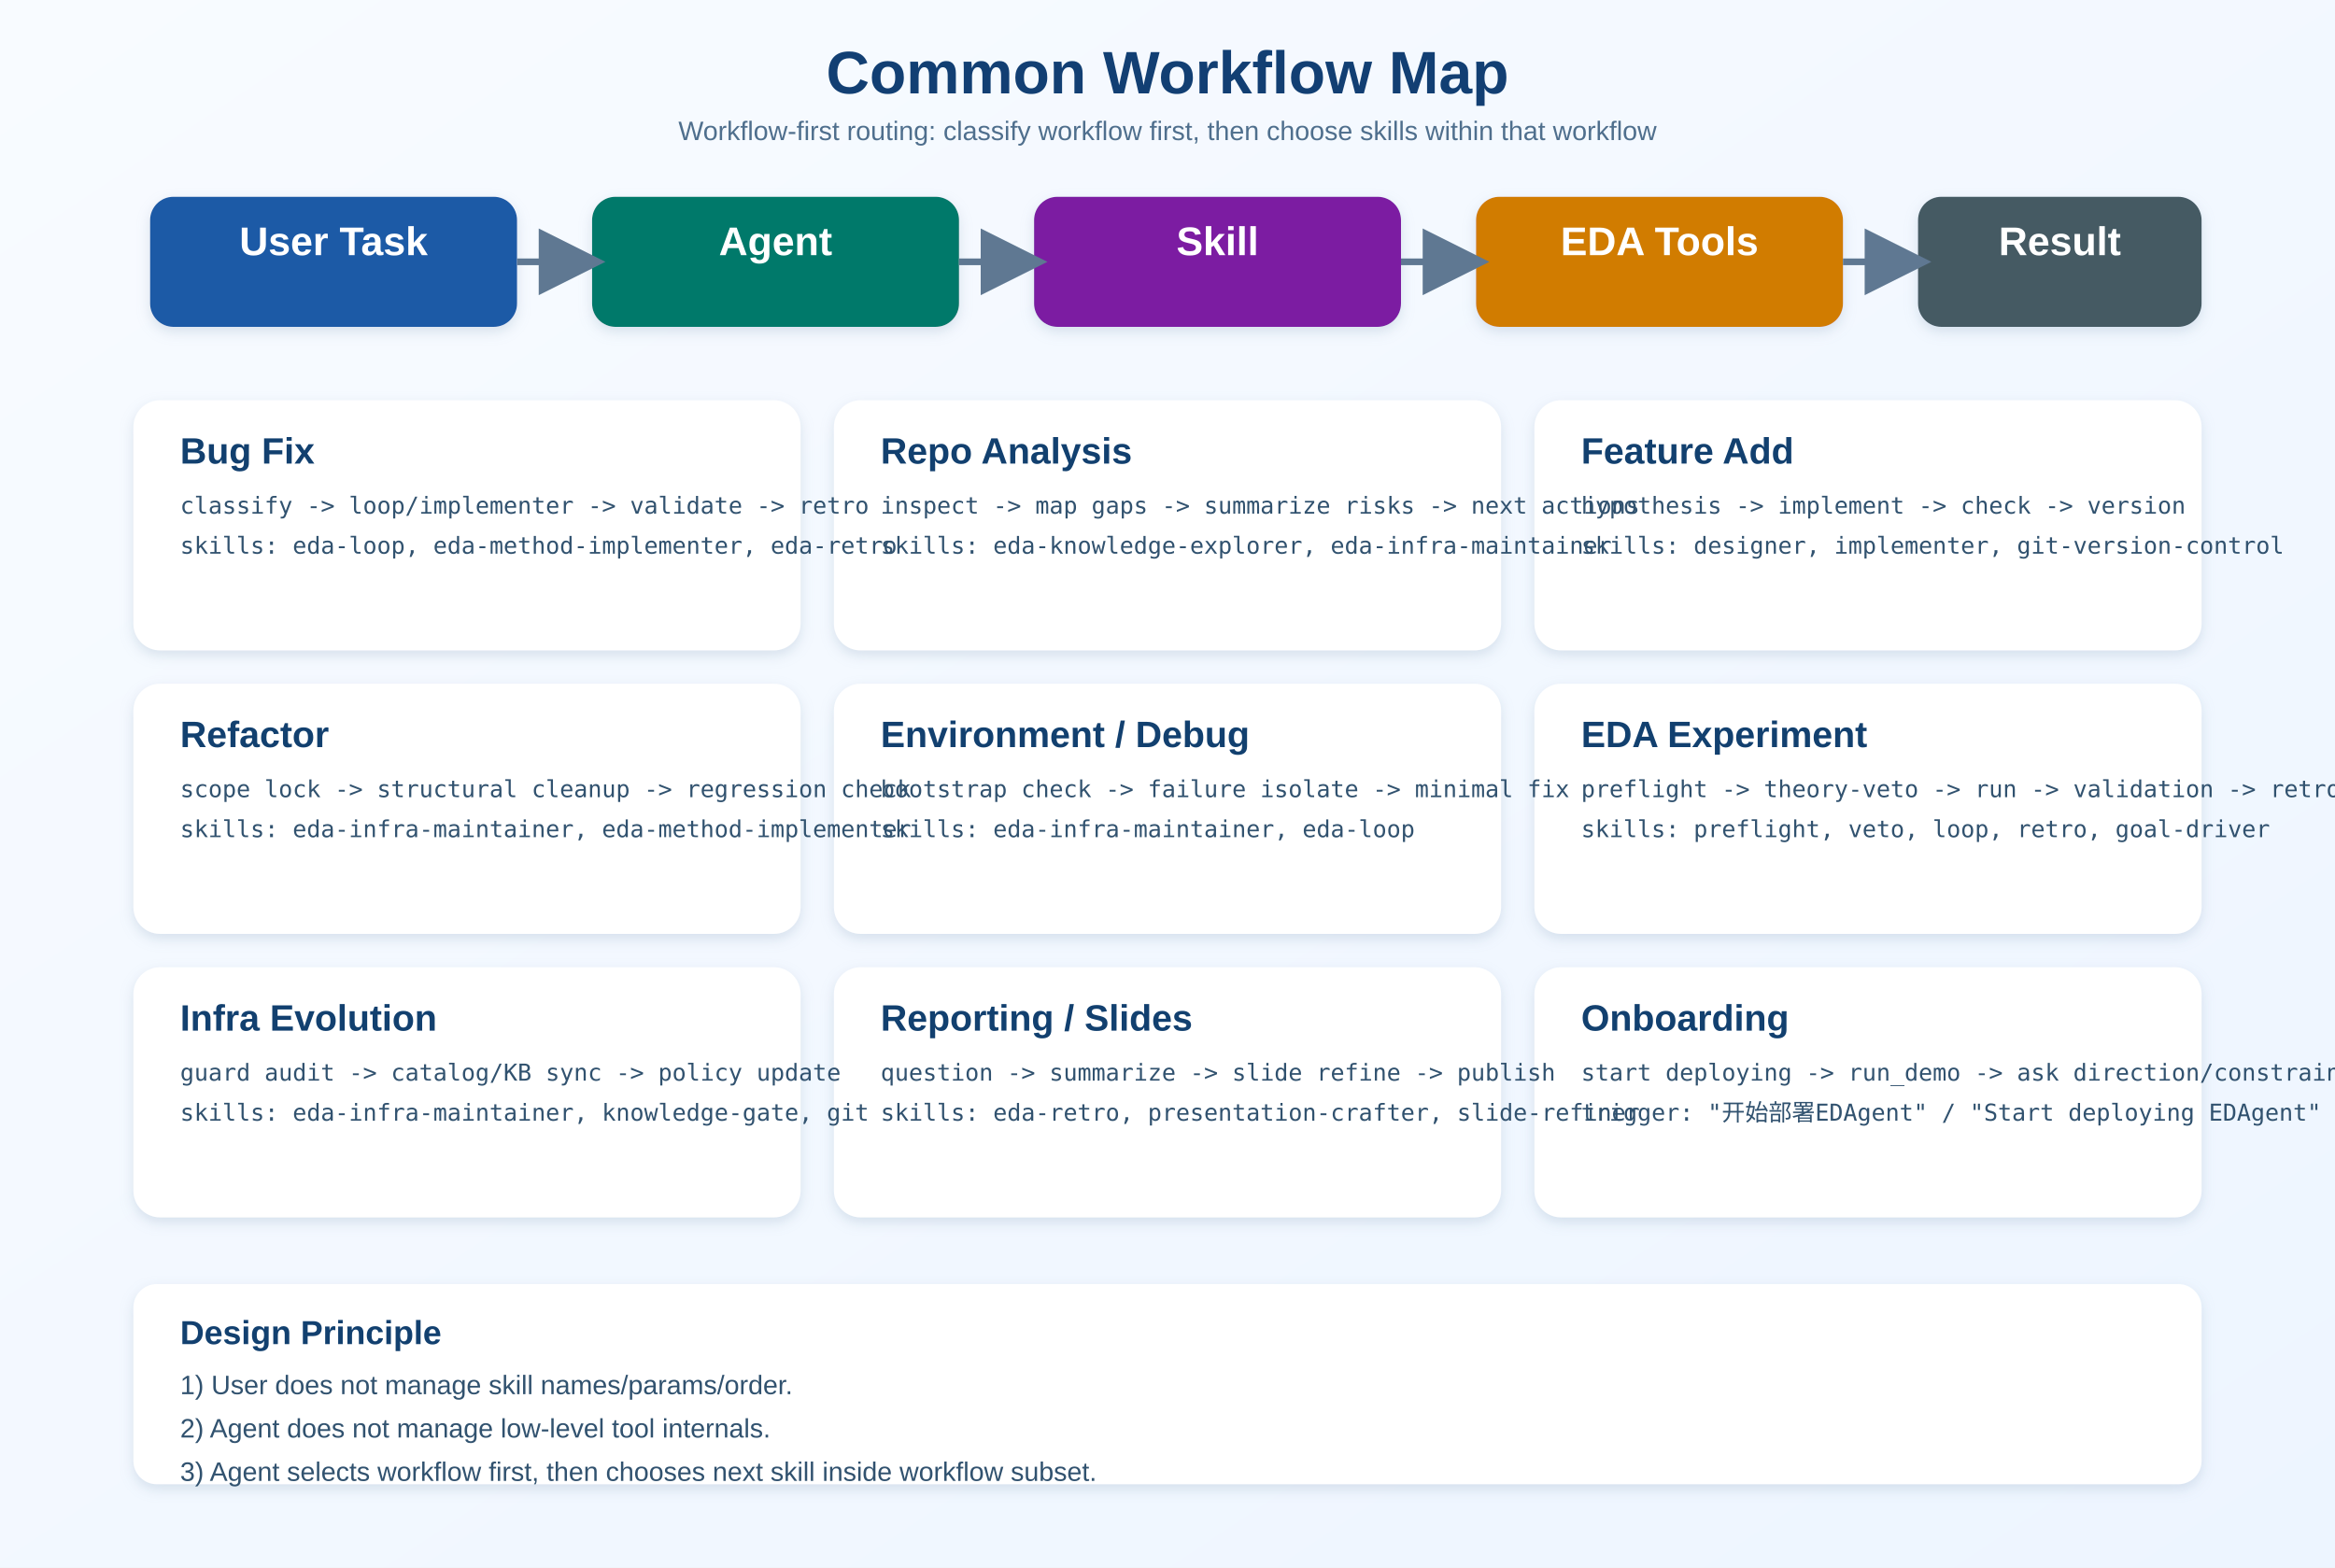
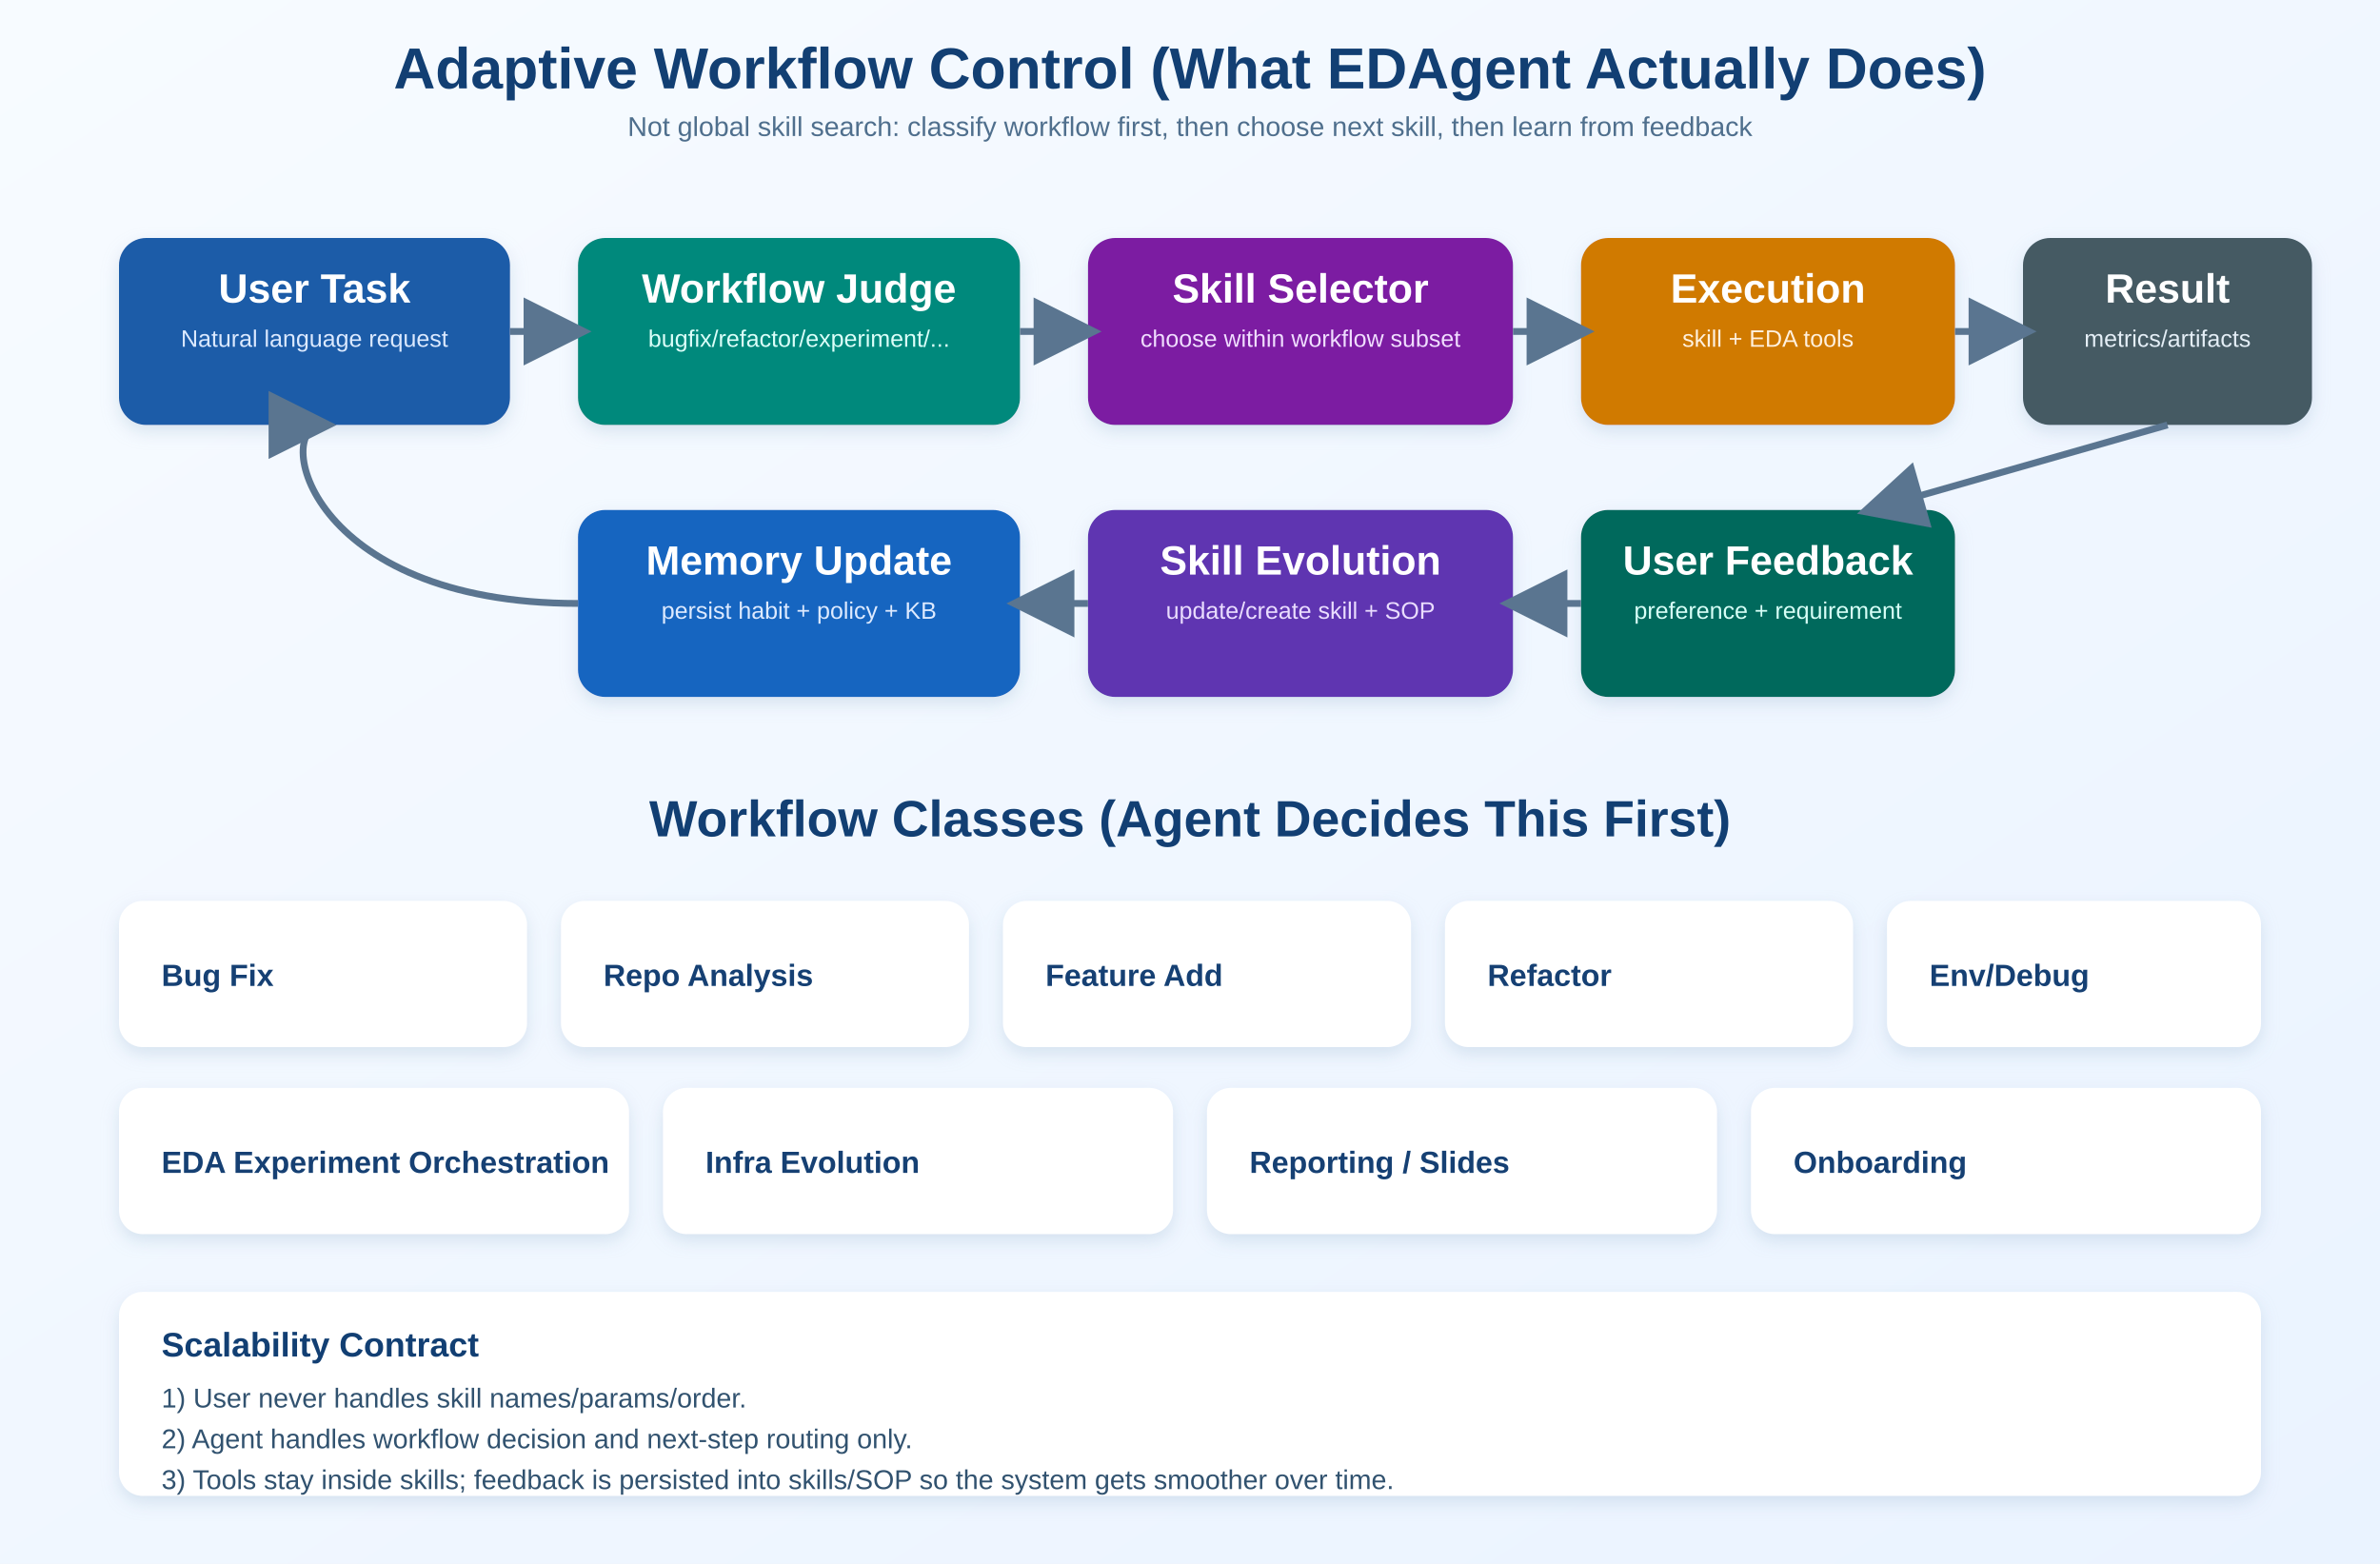
- <svg xmlns="http://www.w3.org/2000/svg" width="1400" height="940" viewBox="0 0 1400 940" role="img" aria-label="EDAgent common workflows">
+ <svg xmlns="http://www.w3.org/2000/svg" width="1400" height="920" viewBox="0 0 1400 920" role="img" aria-label="Workflow-first adaptive loop">
  <defs>
-     <linearGradient id="bg2" x1="0" y1="0" x2="1" y2="1">
-       <stop offset="0%" stop-color="#f8fbff" />
-       <stop offset="100%" stop-color="#edf5ff" />
+     <linearGradient id="bg" x1="0" y1="0" x2="1" y2="1">
+       <stop offset="0%" stop-color="#f7fbff" />
+       <stop offset="100%" stop-color="#eaf3ff" />
    </linearGradient>
-     <filter id="sd" x="-20%" y="-20%" width="140%" height="160%">
-       <feDropShadow dx="0" dy="3" stdDeviation="4" flood-color="#9fb3c8" flood-opacity="0.35" />
+     <filter id="shadow" x="-20%" y="-20%" width="140%" height="160%">
+       <feDropShadow dx="0" dy="4" stdDeviation="5" flood-color="#a5b9d0" flood-opacity="0.35" />
    </filter>
-     <marker id="a" markerWidth="10" markerHeight="10" refX="8" refY="5" orient="auto">
-       <path d="M0,0 L10,5 L0,10 z" fill="#5f7892" />
+     <marker id="arrow" markerWidth="10" markerHeight="10" refX="8" refY="5" orient="auto">
+       <path d="M0,0 L10,5 L0,10 z" fill="#5a7590" />
    </marker>
  </defs>
-   <rect x="0" y="0" width="1400" height="940" fill="url(#bg2)" />
-   <text x="700" y="56" text-anchor="middle" font-family="Segoe UI, Arial" font-size="36" font-weight="700" fill="#123f73">Common Workflow Map</text>
-   <text x="700" y="84" text-anchor="middle" font-family="Segoe UI, Arial" font-size="16" fill="#4f6f8d">Workflow-first routing: classify workflow first, then choose skills within that workflow</text>
-   <g filter="url(#sd)">
-     <rect x="90" y="118" width="220" height="78" rx="14" fill="#1e5aa6" />
-     <rect x="355" y="118" width="220" height="78" rx="14" fill="#00796b" />
-     <rect x="620" y="118" width="220" height="78" rx="14" fill="#7b1fa2" />
-     <rect x="885" y="118" width="220" height="78" rx="14" fill="#d17b00" />
-     <rect x="1150" y="118" width="170" height="78" rx="14" fill="#455a64" />
+   <rect width="1400" height="920" fill="url(#bg)" />
+   <text x="700" y="52" text-anchor="middle" font-family="Segoe UI, Arial" font-size="34" font-weight="700" fill="#123f73">Adaptive Workflow Control (What EDAgent Actually Does)</text>
+   <text x="700" y="80" text-anchor="middle" font-family="Segoe UI, Arial" font-size="16" fill="#4f6f8d">Not global skill search: classify workflow first, then choose next skill, then learn from feedback</text>
+   <g filter="url(#shadow)">
+     <rect x="70" y="140" width="230" height="110" rx="16" fill="#1f5ca8" />
+     <rect x="340" y="140" width="260" height="110" rx="16" fill="#00897b" />
+     <rect x="640" y="140" width="250" height="110" rx="16" fill="#7b1fa2" />
+     <rect x="930" y="140" width="220" height="110" rx="16" fill="#d07a00" />
+     <rect x="1190" y="140" width="170" height="110" rx="16" fill="#455a64" />
+     <rect x="930" y="300" width="220" height="110" rx="16" fill="#00695c" />
+     <rect x="640" y="300" width="250" height="110" rx="16" fill="#5e35b1" />
+     <rect x="340" y="300" width="260" height="110" rx="16" fill="#1565c0" />
  </g>
-   <text x="200" y="153" text-anchor="middle" font-family="Segoe UI, Arial" font-size="24" font-weight="700" fill="#fff">User Task</text>
-   <text x="465" y="153" text-anchor="middle" font-family="Segoe UI, Arial" font-size="24" font-weight="700" fill="#fff">Agent</text>
-   <text x="730" y="153" text-anchor="middle" font-family="Segoe UI, Arial" font-size="24" font-weight="700" fill="#fff">Skill</text>
-   <text x="995" y="153" text-anchor="middle" font-family="Segoe UI, Arial" font-size="24" font-weight="700" fill="#fff">EDA Tools</text>
-   <text x="1235" y="153" text-anchor="middle" font-family="Segoe UI, Arial" font-size="24" font-weight="700" fill="#fff">Result</text>
-   <line x1="310" y1="157" x2="355" y2="157" stroke="#5f7892" stroke-width="4" marker-end="url(#a)" />
-   <line x1="575" y1="157" x2="620" y2="157" stroke="#5f7892" stroke-width="4" marker-end="url(#a)" />
-   <line x1="840" y1="157" x2="885" y2="157" stroke="#5f7892" stroke-width="4" marker-end="url(#a)" />
-   <line x1="1105" y1="157" x2="1150" y2="157" stroke="#5f7892" stroke-width="4" marker-end="url(#a)" />
-   <g filter="url(#sd)">
-     <rect x="80" y="240" width="400" height="150" rx="16" fill="#ffffff" />
-     <rect x="500" y="240" width="400" height="150" rx="16" fill="#ffffff" />
-     <rect x="920" y="240" width="400" height="150" rx="16" fill="#ffffff" />
-     <rect x="80" y="410" width="400" height="150" rx="16" fill="#ffffff" />
-     <rect x="500" y="410" width="400" height="150" rx="16" fill="#ffffff" />
-     <rect x="920" y="410" width="400" height="150" rx="16" fill="#ffffff" />
-     <rect x="80" y="580" width="400" height="150" rx="16" fill="#ffffff" />
-     <rect x="500" y="580" width="400" height="150" rx="16" fill="#ffffff" />
-     <rect x="920" y="580" width="400" height="150" rx="16" fill="#ffffff" />
+   <text x="185" y="178" text-anchor="middle" font-family="Segoe UI, Arial" font-size="24" font-weight="700" fill="#fff">User Task</text>
+   <text x="185" y="204" text-anchor="middle" font-family="Segoe UI, Arial" font-size="14" fill="#dbe9ff">Natural language request</text>
+   <text x="470" y="178" text-anchor="middle" font-family="Segoe UI, Arial" font-size="24" font-weight="700" fill="#fff">Workflow Judge</text>
+   <text x="470" y="204" text-anchor="middle" font-family="Segoe UI, Arial" font-size="14" fill="#dbfff9">bugfix/refactor/experiment/...</text>
+   <text x="765" y="178" text-anchor="middle" font-family="Segoe UI, Arial" font-size="24" font-weight="700" fill="#fff">Skill Selector</text>
+   <text x="765" y="204" text-anchor="middle" font-family="Segoe UI, Arial" font-size="14" fill="#f0ddff">choose within workflow subset</text>
+   <text x="1040" y="178" text-anchor="middle" font-family="Segoe UI, Arial" font-size="24" font-weight="700" fill="#fff">Execution</text>
+   <text x="1040" y="204" text-anchor="middle" font-family="Segoe UI, Arial" font-size="14" fill="#fff0dd">skill + EDA tools</text>
+   <text x="1275" y="178" text-anchor="middle" font-family="Segoe UI, Arial" font-size="24" font-weight="700" fill="#fff">Result</text>
+   <text x="1275" y="204" text-anchor="middle" font-family="Segoe UI, Arial" font-size="14" fill="#e4eef6">metrics/artifacts</text>
+   <text x="1040" y="338" text-anchor="middle" font-family="Segoe UI, Arial" font-size="24" font-weight="700" fill="#fff">User Feedback</text>
+   <text x="1040" y="364" text-anchor="middle" font-family="Segoe UI, Arial" font-size="14" fill="#d7fff7">preference + requirement</text>
+   <text x="765" y="338" text-anchor="middle" font-family="Segoe UI, Arial" font-size="24" font-weight="700" fill="#fff">Skill Evolution</text>
+   <text x="765" y="364" text-anchor="middle" font-family="Segoe UI, Arial" font-size="14" fill="#eaddff">update/create skill + SOP</text>
+   <text x="470" y="338" text-anchor="middle" font-family="Segoe UI, Arial" font-size="24" font-weight="700" fill="#fff">Memory Update</text>
+   <text x="470" y="364" text-anchor="middle" font-family="Segoe UI, Arial" font-size="14" fill="#ddeaff">persist habit + policy + KB</text>
+   <line x1="300" y1="195" x2="340" y2="195" stroke="#5a7590" stroke-width="4" marker-end="url(#arrow)" />
+   <line x1="600" y1="195" x2="640" y2="195" stroke="#5a7590" stroke-width="4" marker-end="url(#arrow)" />
+   <line x1="890" y1="195" x2="930" y2="195" stroke="#5a7590" stroke-width="4" marker-end="url(#arrow)" />
+   <line x1="1150" y1="195" x2="1190" y2="195" stroke="#5a7590" stroke-width="4" marker-end="url(#arrow)" />
+   <line x1="1275" y1="250" x2="1100" y2="300" stroke="#5a7590" stroke-width="4" marker-end="url(#arrow)" />
+   <line x1="930" y1="355" x2="890" y2="355" stroke="#5a7590" stroke-width="4" marker-end="url(#arrow)" />
+   <line x1="640" y1="355" x2="600" y2="355" stroke="#5a7590" stroke-width="4" marker-end="url(#arrow)" />
+   <path d="M340,355 C180,355 160,250 190,250" fill="none" stroke="#5a7590" stroke-width="4" marker-end="url(#arrow)" />
+   <text x="700" y="492" text-anchor="middle" font-family="Segoe UI, Arial" font-size="30" font-weight="700" fill="#123f73">Workflow Classes (Agent Decides This First)</text>
+   <g filter="url(#shadow)" font-family="Segoe UI, Arial" font-size="18" font-weight="700" fill="#123f73">
+     <rect x="70" y="530" width="240" height="86" rx="14" fill="#ffffff" />
+     <text x="95" y="580">Bug Fix</text>
+     <rect x="330" y="530" width="240" height="86" rx="14" fill="#ffffff" />
+     <text x="355" y="580">Repo Analysis</text>
+     <rect x="590" y="530" width="240" height="86" rx="14" fill="#ffffff" />
+     <text x="615" y="580">Feature Add</text>
+     <rect x="850" y="530" width="240" height="86" rx="14" fill="#ffffff" />
+     <text x="875" y="580">Refactor</text>
+     <rect x="1110" y="530" width="220" height="86" rx="14" fill="#ffffff" />
+     <text x="1135" y="580">Env/Debug</text>
+     <rect x="70" y="640" width="300" height="86" rx="14" fill="#ffffff" />
+     <text x="95" y="690">EDA Experiment Orchestration</text>
+     <rect x="390" y="640" width="300" height="86" rx="14" fill="#ffffff" />
+     <text x="415" y="690">Infra Evolution</text>
+     <rect x="710" y="640" width="300" height="86" rx="14" fill="#ffffff" />
+     <text x="735" y="690">Reporting / Slides</text>
+     <rect x="1030" y="640" width="300" height="86" rx="14" fill="#ffffff" />
+     <text x="1055" y="690">Onboarding</text>
  </g>
-   <g font-family="Segoe UI, Arial" fill="#12406f">
-     <text x="108" y="278" font-size="22" font-weight="700">Bug Fix</text>
-     <text x="528" y="278" font-size="22" font-weight="700">Repo Analysis</text>
-     <text x="948" y="278" font-size="22" font-weight="700">Feature Add</text>
-     <text x="108" y="448" font-size="22" font-weight="700">Refactor</text>
-     <text x="528" y="448" font-size="22" font-weight="700">Environment / Debug</text>
-     <text x="948" y="448" font-size="22" font-weight="700">EDA Experiment</text>
-     <text x="108" y="618" font-size="22" font-weight="700">Infra Evolution</text>
-     <text x="528" y="618" font-size="22" font-weight="700">Reporting / Slides</text>
-     <text x="948" y="618" font-size="22" font-weight="700">Onboarding</text>
-   </g>
-   <g font-family="Consolas, Monaco, monospace" font-size="14" fill="#31526f">
-     <text x="108" y="308">classify -&gt; loop/implementer -&gt; validate -&gt; retro</text>
-     <text x="108" y="332">skills: eda-loop, eda-method-implementer, eda-retro</text>
-     <text x="528" y="308">inspect -&gt; map gaps -&gt; summarize risks -&gt; next actions</text>
-     <text x="528" y="332">skills: eda-knowledge-explorer, eda-infra-maintainer</text>
-     <text x="948" y="308">hypothesis -&gt; implement -&gt; check -&gt; version</text>
-     <text x="948" y="332">skills: designer, implementer, git-version-control</text>
-     <text x="108" y="478">scope lock -&gt; structural cleanup -&gt; regression check</text>
-     <text x="108" y="502">skills: eda-infra-maintainer, eda-method-implementer</text>
-     <text x="528" y="478">bootstrap check -&gt; failure isolate -&gt; minimal fix</text>
-     <text x="528" y="502">skills: eda-infra-maintainer, eda-loop</text>
-     <text x="948" y="478">preflight -&gt; theory-veto -&gt; run -&gt; validation -&gt; retro</text>
-     <text x="948" y="502">skills: preflight, veto, loop, retro, goal-driver</text>
-     <text x="108" y="648">guard audit -&gt; catalog/KB sync -&gt; policy update</text>
-     <text x="108" y="672">skills: eda-infra-maintainer, knowledge-gate, git</text>
-     <text x="528" y="648">question -&gt; summarize -&gt; slide refine -&gt; publish</text>
-     <text x="528" y="672">skills: eda-retro, presentation-crafter, slide-refiner</text>
-     <text x="948" y="648">start deploying -&gt; run_demo -&gt; ask direction/constraints</text>
-     <text x="948" y="672">trigger: "开始部署EDAgent" / "Start deploying EDAgent"</text>
-   </g>
-   <rect x="80" y="770" width="1240" height="120" rx="14" fill="#ffffff" filter="url(#sd)" />
-   <text x="108" y="806" font-family="Segoe UI, Arial" font-size="20" font-weight="700" fill="#12406f">Design Principle</text>
-   <text x="108" y="836" font-family="Segoe UI, Arial" font-size="16" fill="#31526f">1) User does not manage skill names/params/order.</text>
-   <text x="108" y="862" font-family="Segoe UI, Arial" font-size="16" fill="#31526f">2) Agent does not manage low-level tool internals.</text>
-   <text x="108" y="888" font-family="Segoe UI, Arial" font-size="16" fill="#31526f">3) Agent selects workflow first, then chooses next skill inside workflow subset.</text>
+   <rect x="70" y="760" width="1260" height="120" rx="14" fill="#ffffff" filter="url(#shadow)" />
+   <text x="95" y="798" font-family="Segoe UI, Arial" font-size="20" font-weight="700" fill="#123f73">Scalability Contract</text>
+   <text x="95" y="828" font-family="Segoe UI, Arial" font-size="16" fill="#31526f">1) User never handles skill names/params/order.</text>
+   <text x="95" y="852" font-family="Segoe UI, Arial" font-size="16" fill="#31526f">2) Agent handles workflow decision and next-step routing only.</text>
+   <text x="95" y="876" font-family="Segoe UI, Arial" font-size="16" fill="#31526f">3) Tools stay inside skills; feedback is persisted into skills/SOP so the system gets smoother over time.</text>
</svg>
